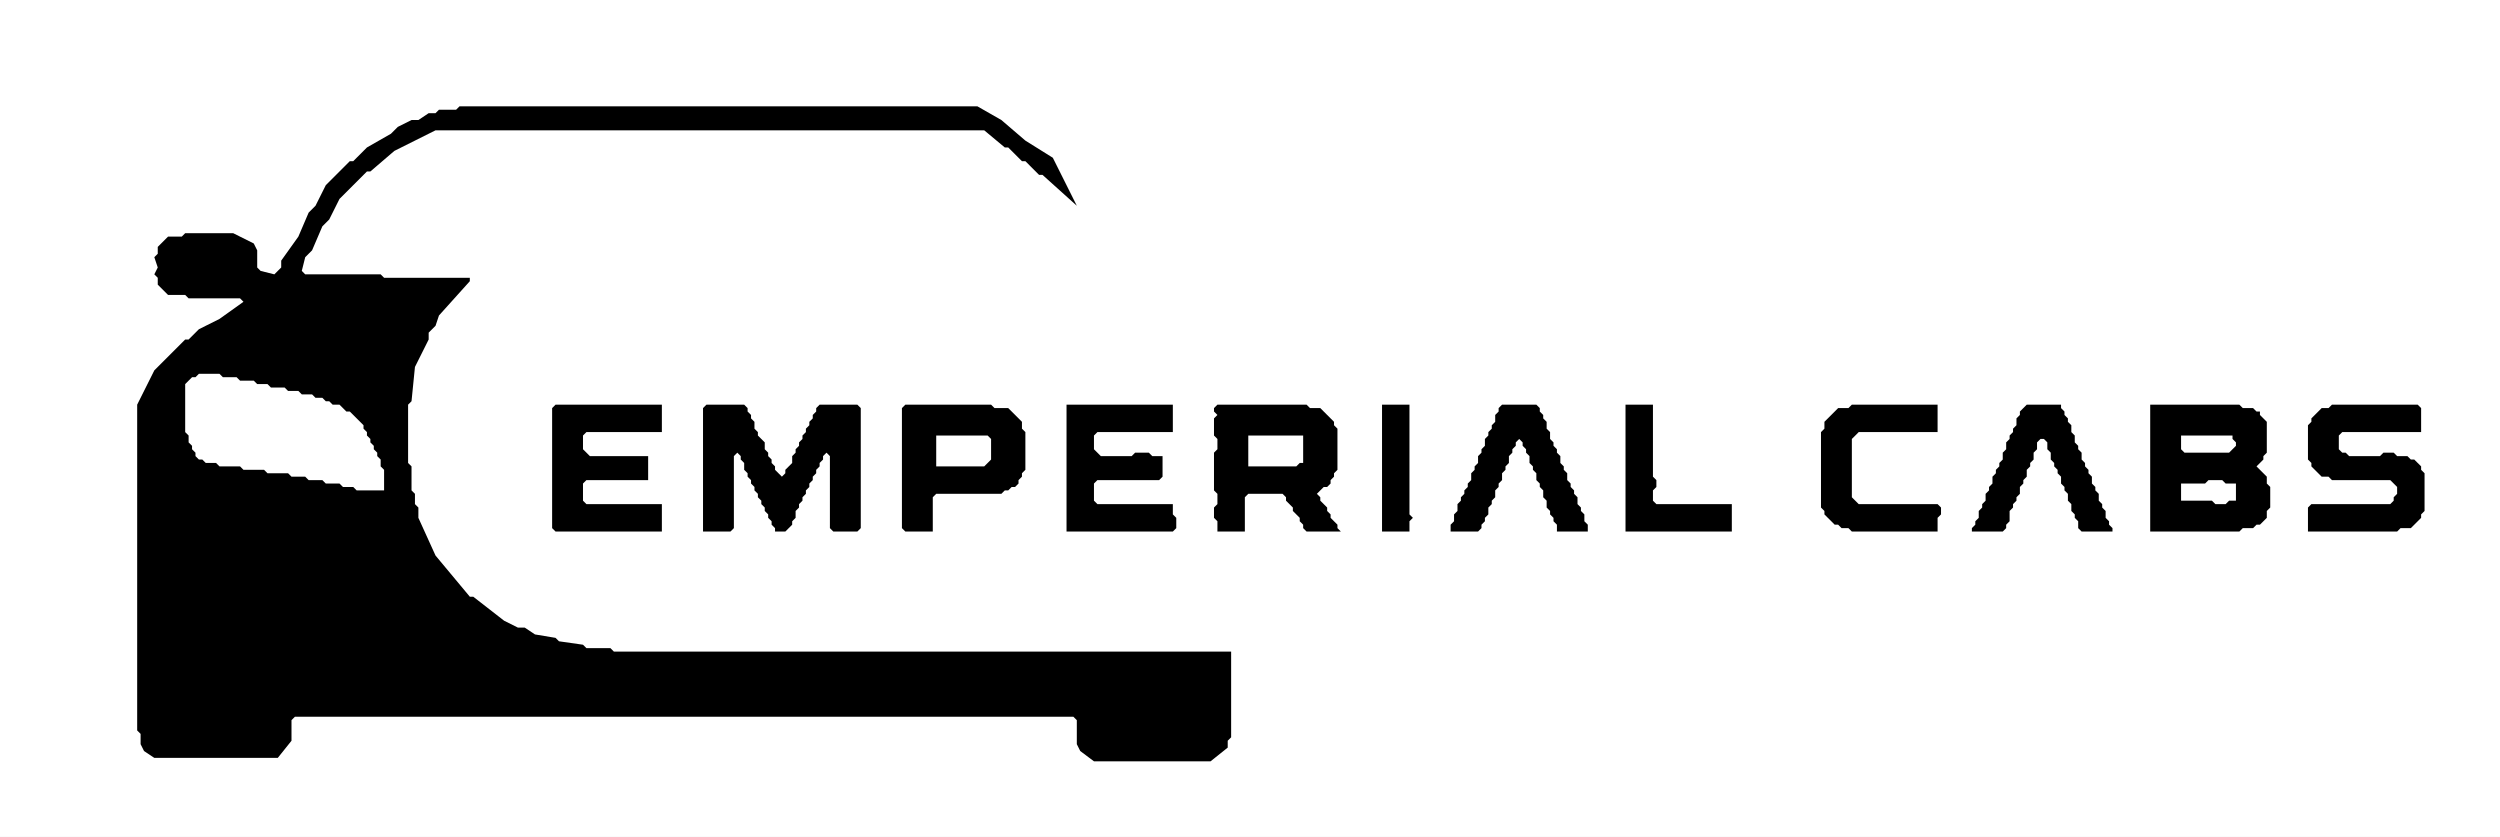
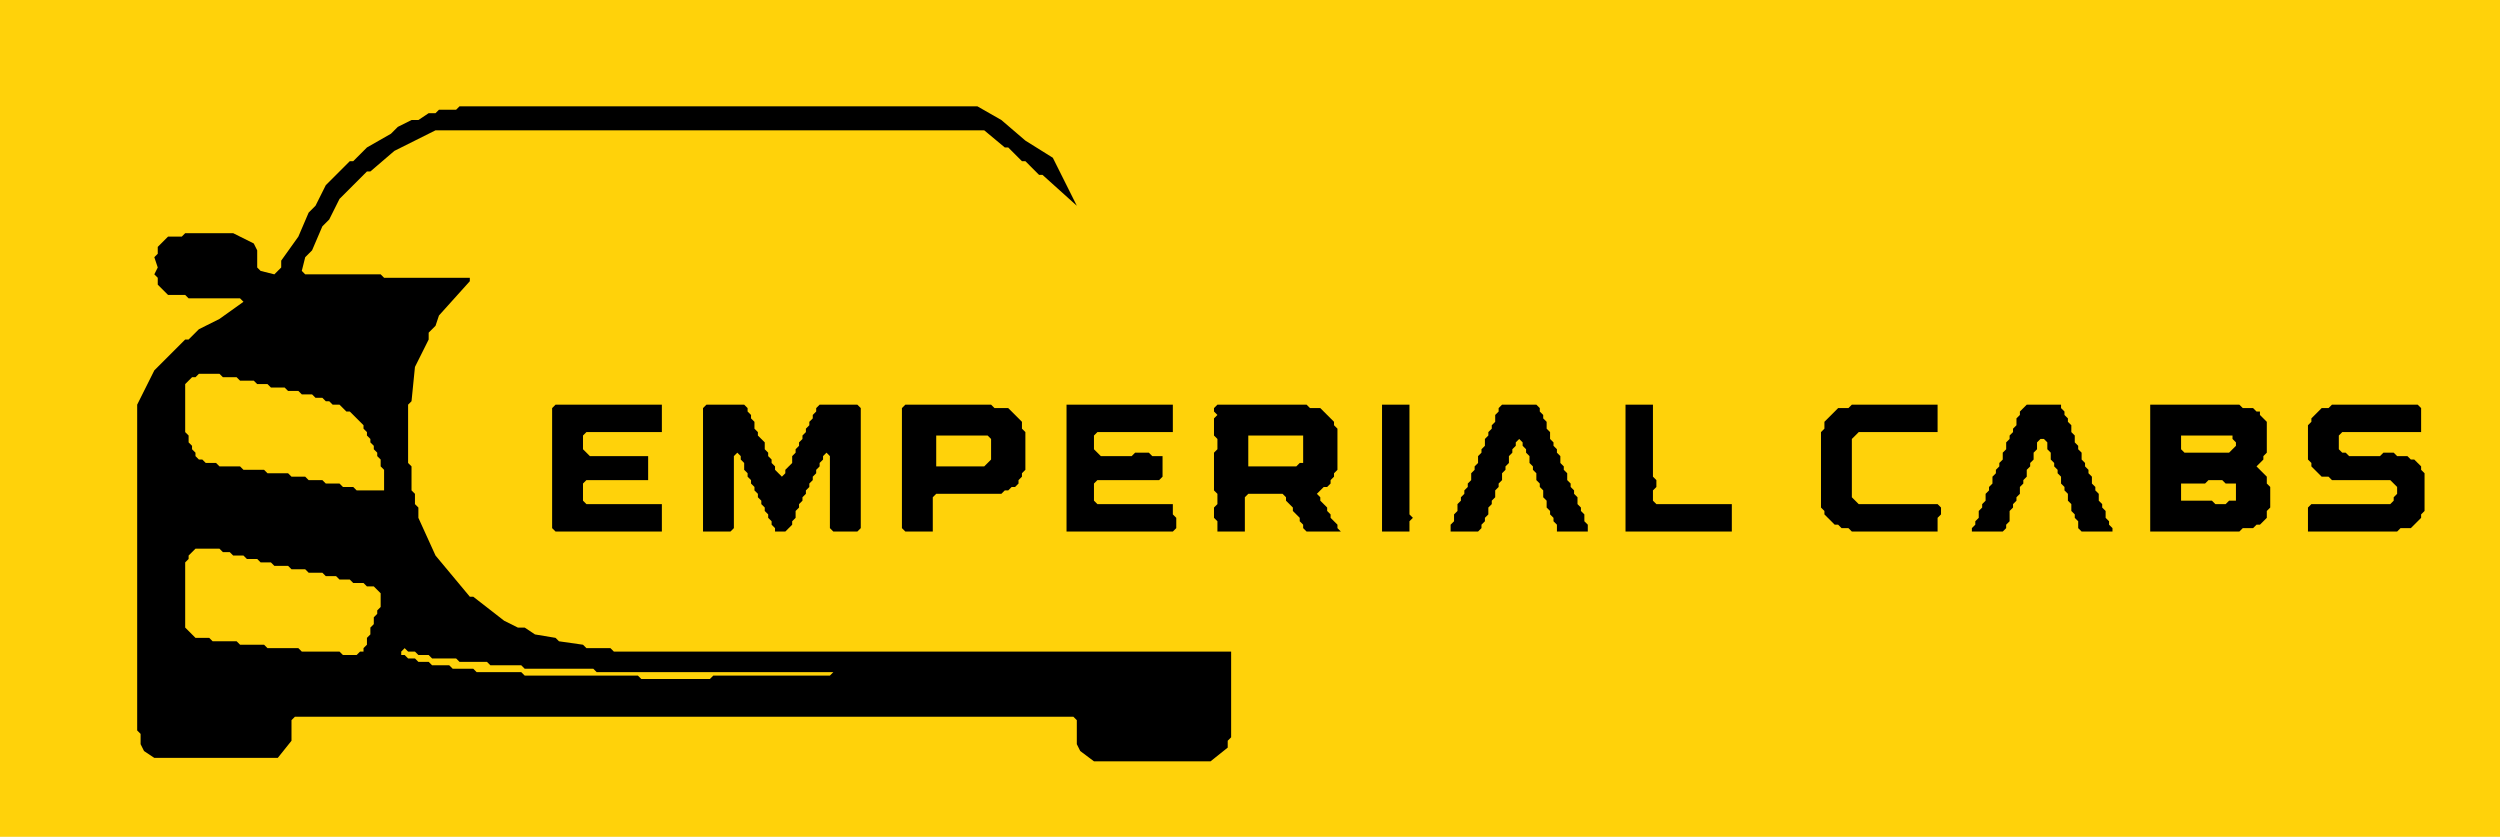
<svg xmlns="http://www.w3.org/2000/svg" viewBox="0 0 729 244" width="729" height="244">
-   <rect width="100%" height="100%" fill="#FFFFFF" />
+   <rect width="100%" height="100%" fill="#FFD20A" />
  <g fill="#000000" fill-rule="evenodd" clip-rule="evenodd">
    <path d="M 57 165 L 57 180 L 58 181 L 58 182 L 59 183 L 61 183 L 62 184 L 70 184 L 71 185 L 80 185 L 81 186 L 89 186 L 90 187 L 97 187 L 98 188 L 102 188 L 103 187 L 104 187 L 104 186 L 105 185 L 105 184 L 106 183 L 106 181 L 107 180 L 107 179 L 108 178 L 108 173 L 106 173 L 105 172 L 101 172 L 100 171 L 95 171 L 94 170 L 89 170 L 88 169 L 85 169 L 84 168 L 81 168 L 80 167 L 76 167 L 75 166 L 72 166 L 71 165 L 68 165 L 67 164 L 63 164 L 62 163 L 60 163 L 59 164 L 58 164 Z" />
    <path d="M 677 119 L 674 122 L 674 123 L 673 124 L 673 134 L 674 135 L 674 136 L 677 139 L 679 139 L 680 140 L 697 140 L 699 142 L 699 144 L 698 145 L 698 146 L 697 147 L 674 147 L 673 148 L 673 155 L 699 155 L 700 154 L 703 154 L 706 151 L 706 150 L 707 149 L 707 138 L 706 137 L 706 136 L 704 134 L 703 134 L 702 133 L 699 133 L 698 132 L 695 132 L 694 133 L 685 133 L 684 132 L 683 132 L 682 131 L 682 127 L 683 126 L 706 126 L 706 119 L 705 118 L 680 118 L 679 119 Z" />
    <path d="M 627 118 L 627 155 L 653 155 L 654 154 L 657 154 L 658 153 L 659 153 L 661 151 L 661 149 L 662 148 L 662 142 L 661 141 L 661 139 L 658 136 L 660 134 L 660 133 L 661 132 L 661 123 L 659 121 L 659 120 L 658 120 L 657 119 L 654 119 L 653 118 Z" />
    <path d="M 635 141 L 636 140 L 652 140 L 653 141 L 653 146 L 652 147 L 636 147 L 635 146 Z" />
    <path d="M 635 127 L 636 126 L 651 126 L 652 127 L 652 128 L 653 129 L 653 130 L 650 133 L 637 133 L 635 131 Z" />
    <path d="M 591 118 L 589 120 L 589 121 L 588 122 L 588 124 L 587 125 L 587 126 L 586 127 L 586 128 L 585 129 L 585 131 L 584 132 L 584 134 L 583 135 L 583 136 L 582 137 L 582 138 L 581 139 L 581 141 L 580 142 L 580 143 L 579 144 L 579 146 L 578 147 L 578 148 L 577 149 L 577 151 L 576 152 L 576 153 L 575 154 L 575 155 L 584 155 L 585 154 L 585 153 L 586 152 L 586 149 L 587 148 L 587 147 L 588 146 L 588 145 L 589 144 L 589 142 L 590 141 L 590 140 L 591 139 L 591 137 L 592 136 L 592 135 L 593 134 L 593 132 L 594 131 L 594 129 L 595 128 L 596 128 L 597 129 L 597 131 L 598 132 L 598 134 L 599 135 L 599 136 L 600 137 L 600 138 L 601 139 L 601 141 L 602 142 L 602 143 L 603 144 L 603 146 L 604 147 L 604 149 L 605 150 L 605 151 L 606 152 L 606 154 L 607 155 L 616 155 L 616 154 L 615 153 L 615 152 L 614 151 L 614 149 L 613 148 L 613 147 L 612 146 L 612 144 L 611 143 L 611 142 L 610 141 L 610 139 L 609 138 L 609 137 L 608 136 L 608 135 L 607 134 L 607 132 L 606 131 L 606 130 L 605 129 L 605 127 L 604 126 L 604 124 L 603 123 L 603 122 L 602 121 L 602 120 L 601 119 L 601 118 Z" />
    <path d="M 536 119 L 532 123 L 532 125 L 531 126 L 531 148 L 532 149 L 532 150 L 535 153 L 536 153 L 537 154 L 539 154 L 540 155 L 565 155 L 565 151 L 566 150 L 566 148 L 565 147 L 542 147 L 540 145 L 540 128 L 542 126 L 565 126 L 565 118 L 540 118 L 539 119 Z" />
    <path d="M 474 118 L 474 155 L 505 155 L 505 147 L 483 147 L 482 146 L 482 143 L 483 142 L 483 140 L 482 139 L 482 118 Z" />
    <path d="M 438 118 L 437 119 L 437 120 L 436 121 L 436 123 L 435 124 L 435 125 L 434 126 L 434 127 L 433 128 L 433 130 L 432 131 L 432 132 L 431 133 L 431 135 L 430 136 L 430 137 L 429 138 L 429 140 L 428 141 L 428 142 L 427 143 L 427 144 L 426 145 L 426 146 L 425 147 L 425 149 L 424 150 L 424 152 L 423 153 L 423 155 L 431 155 L 432 154 L 432 153 L 433 152 L 433 151 L 434 150 L 434 148 L 435 147 L 435 146 L 436 145 L 436 143 L 437 142 L 437 141 L 438 140 L 438 138 L 439 137 L 439 136 L 440 135 L 440 133 L 441 132 L 441 131 L 442 130 L 442 129 L 443 128 L 444 129 L 444 130 L 445 131 L 445 132 L 446 133 L 446 135 L 447 136 L 447 137 L 448 138 L 448 140 L 449 141 L 449 142 L 450 143 L 450 145 L 451 146 L 451 148 L 452 149 L 452 150 L 453 151 L 453 152 L 454 153 L 454 155 L 463 155 L 463 153 L 462 152 L 462 150 L 461 149 L 461 148 L 460 147 L 460 145 L 459 144 L 459 143 L 458 142 L 458 141 L 457 140 L 457 138 L 456 137 L 456 136 L 455 135 L 455 133 L 454 132 L 454 131 L 453 130 L 453 129 L 452 128 L 452 126 L 451 125 L 451 123 L 450 122 L 450 121 L 449 120 L 449 119 L 448 118 Z" />
    <path d="M 403 118 L 403 155 L 411 155 L 411 152 L 412 151 L 411 150 L 411 118 Z" />
    <path d="M 355 118 L 354 119 L 354 120 L 355 121 L 354 122 L 354 127 L 355 128 L 355 131 L 354 132 L 354 143 L 355 144 L 355 147 L 354 148 L 354 151 L 355 152 L 355 155 L 363 155 L 363 145 L 364 144 L 374 144 L 375 145 L 375 146 L 377 148 L 377 149 L 379 151 L 379 152 L 380 153 L 380 154 L 381 155 L 391 155 L 390 154 L 390 153 L 388 151 L 388 150 L 387 149 L 387 148 L 385 146 L 385 145 L 384 144 L 386 142 L 387 142 L 388 141 L 388 140 L 389 139 L 389 138 L 390 137 L 390 125 L 389 124 L 389 123 L 385 119 L 382 119 L 381 118 Z" />
    <path d="M 363 127 L 364 126 L 379 126 L 381 128 L 381 135 L 380 136 L 379 136 L 378 137 L 364 137 L 363 136 Z" />
    <path d="M 311 118 L 311 155 L 342 155 L 343 154 L 343 151 L 342 150 L 342 147 L 320 147 L 319 146 L 319 141 L 320 140 L 338 140 L 339 139 L 339 133 L 336 133 L 335 132 L 331 132 L 330 133 L 321 133 L 319 131 L 319 127 L 320 126 L 342 126 L 342 118 Z" />
    <path d="M 263 119 L 263 154 L 264 155 L 272 155 L 272 145 L 273 144 L 292 144 L 293 143 L 294 143 L 295 142 L 296 142 L 297 141 L 297 140 L 298 139 L 298 138 L 299 137 L 299 126 L 298 125 L 298 123 L 294 119 L 290 119 L 289 118 L 264 118 Z" />
    <path d="M 272 127 L 273 126 L 288 126 L 290 128 L 290 134 L 287 137 L 273 137 L 272 136 Z" />
    <path d="M 205 119 L 205 155 L 213 155 L 214 154 L 214 133 L 215 132 L 216 133 L 216 134 L 217 135 L 217 137 L 218 138 L 218 139 L 219 140 L 219 141 L 220 142 L 220 143 L 221 144 L 221 145 L 222 146 L 222 147 L 223 148 L 223 149 L 224 150 L 224 151 L 225 152 L 225 153 L 226 154 L 226 155 L 229 155 L 231 153 L 231 152 L 232 151 L 232 149 L 233 148 L 233 147 L 234 146 L 234 145 L 235 144 L 235 143 L 236 142 L 236 141 L 237 140 L 237 139 L 238 138 L 238 137 L 239 136 L 239 135 L 240 134 L 240 133 L 241 132 L 242 133 L 242 154 L 243 155 L 250 155 L 251 154 L 251 119 L 250 118 L 239 118 L 238 119 L 238 120 L 237 121 L 237 122 L 236 123 L 236 124 L 235 125 L 235 126 L 234 127 L 234 128 L 233 129 L 233 130 L 232 131 L 232 132 L 231 133 L 231 135 L 229 137 L 229 138 L 228 139 L 226 137 L 226 136 L 225 135 L 225 134 L 224 133 L 224 132 L 223 131 L 223 129 L 221 127 L 221 126 L 220 125 L 220 123 L 219 122 L 219 121 L 218 120 L 218 119 L 217 118 L 206 118 Z" />
    <path d="M 162 118 L 161 119 L 161 154 L 162 155 L 193 155 L 193 147 L 171 147 L 170 146 L 170 141 L 171 140 L 189 140 L 189 133 L 172 133 L 170 131 L 170 127 L 171 126 L 193 126 L 193 118 Z" />
    <path d="M 46 72 L 46 74 L 45 75 L 46 78 L 45 80 L 46 81 L 46 83 L 49 86 L 54 86 L 55 87 L 70 87 L 71 88 L 64 93 L 58 96 L 55 99 L 54 99 L 45 108 L 40 118 L 40 213 L 41 214 L 41 217 L 42 219 L 45 221 L 81 221 L 85 216 L 85 210 L 86 209 L 313 209 L 314 210 L 314 217 L 315 219 L 319 222 L 353 222 L 358 218 L 358 216 L 359 215 L 359 190 L 179 190 L 178 189 L 171 189 L 170 188 L 163 187 L 162 186 L 156 185 L 153 183 L 151 183 L 147 181 L 138 174 L 137 174 L 127 162 L 122 151 L 122 148 L 121 147 L 121 144 L 120 143 L 120 136 L 119 135 L 119 118 L 120 117 L 121 107 L 125 99 L 125 97 L 127 95 L 128 92 L 137 82 L 137 81 L 112 81 L 111 80 L 89 80 L 88 79 L 89 75 L 91 73 L 94 66 L 96 64 L 99 58 L 107 50 L 108 50 L 115 44 L 127 38 L 287 38 L 293 43 L 294 43 L 298 47 L 299 47 L 303 51 L 304 51 L 314 60 L 307 46 L 299 41 L 292 35 L 285 31 L 134 31 L 133 32 L 128 32 L 127 33 L 125 33 L 122 35 L 120 35 L 116 37 L 114 39 L 107 43 L 103 47 L 102 47 L 95 54 L 92 60 L 90 62 L 87 69 L 82 76 L 82 78 L 80 80 L 76 79 L 75 78 L 75 73 L 74 71 L 68 68 L 54 68 L 53 69 L 49 69 Z" />
    <path d="M 116 190 L 118 188 L 119 189 L 120 189 L 121 190 L 124 190 L 125 191 L 132 191 L 133 192 L 141 192 L 142 193 L 151 193 L 152 194 L 170 194 L 171 195 L 250 195 L 251 196 L 250 197 L 240 197 L 239 198 L 156 198 L 155 197 L 140 197 L 139 196 L 132 196 L 131 195 L 126 195 L 125 194 L 122 194 L 121 193 L 119 193 L 118 192 L 117 192 L 116 191 Z" />
    <path d="M 54 162 L 57 159 L 63 159 L 64 160 L 67 160 L 68 161 L 71 161 L 72 162 L 75 162 L 76 163 L 79 163 L 80 164 L 83 164 L 84 165 L 88 165 L 89 166 L 94 166 L 95 167 L 98 167 L 99 168 L 102 168 L 103 169 L 106 169 L 107 170 L 109 170 L 112 173 L 112 176 L 111 177 L 111 179 L 110 180 L 110 182 L 109 183 L 109 184 L 108 185 L 108 188 L 107 189 L 107 190 L 106 191 L 105 191 L 104 192 L 101 192 L 100 191 L 92 191 L 91 190 L 78 190 L 77 189 L 70 189 L 69 188 L 62 188 L 61 187 L 57 187 L 53 183 L 53 164 L 54 163 Z" />
    <path d="M 53 112 L 56 109 L 57 109 L 58 108 L 64 108 L 65 109 L 69 109 L 70 110 L 74 110 L 75 111 L 78 111 L 79 112 L 82 112 L 83 113 L 86 113 L 87 114 L 91 114 L 92 115 L 94 115 L 95 116 L 96 116 L 97 117 L 98 117 L 99 118 L 100 118 L 101 119 L 102 119 L 106 123 L 106 124 L 108 126 L 108 127 L 109 128 L 109 129 L 110 130 L 110 131 L 111 132 L 111 133 L 112 134 L 112 136 L 113 137 L 113 143 L 112 144 L 104 144 L 103 143 L 100 143 L 99 142 L 95 142 L 94 141 L 90 141 L 89 140 L 85 140 L 84 139 L 78 139 L 77 138 L 71 138 L 70 137 L 64 137 L 63 136 L 60 136 L 58 134 L 57 134 L 56 133 L 56 132 L 55 131 L 55 130 L 54 129 L 54 126 L 53 125 Z" />
  </g>
-   <g fill="#000000" fill-rule="evenodd" clip-rule="evenodd">
+   <g fill="#FFD20A" fill-rule="evenodd" clip-rule="evenodd">
    <path d="M 117 190 L 117 191 L 118 191 L 119 192 L 121 192 L 122 193 L 125 193 L 126 194 L 131 194 L 132 195 L 138 195 L 139 196 L 152 196 L 153 197 L 186 197 L 187 198 L 207 198 L 208 197 L 242 197 L 243 196 L 249 196 L 174 196 L 173 195 L 153 195 L 152 194 L 143 194 L 142 193 L 134 193 L 133 192 L 126 192 L 125 191 L 122 191 L 121 190 L 119 190 L 118 189 Z" />
    <path d="M 55 162 L 55 163 L 54 164 L 54 183 L 57 186 L 61 186 L 62 187 L 69 187 L 70 188 L 77 188 L 78 189 L 87 189 L 88 190 L 99 190 L 100 191 L 104 191 L 105 190 L 106 190 L 106 189 L 107 188 L 107 186 L 108 185 L 108 183 L 109 182 L 109 180 L 110 179 L 110 178 L 111 177 L 111 173 L 109 171 L 107 171 L 106 170 L 103 170 L 102 169 L 99 169 L 98 168 L 95 168 L 94 167 L 90 167 L 89 166 L 85 166 L 84 165 L 80 165 L 79 164 L 76 164 L 75 163 L 72 163 L 71 162 L 68 162 L 67 161 L 65 161 L 64 160 L 57 160 Z" />
    <path d="M 56 166 L 57 165 L 57 164 L 58 163 L 67 163 L 68 164 L 71 164 L 72 165 L 75 165 L 76 166 L 79 166 L 80 167 L 84 167 L 85 168 L 88 168 L 89 169 L 93 169 L 94 170 L 100 170 L 101 171 L 105 171 L 106 172 L 107 172 L 109 174 L 109 177 L 108 178 L 108 180 L 107 181 L 107 182 L 106 183 L 106 185 L 105 186 L 105 187 L 104 188 L 103 188 L 102 189 L 99 189 L 98 188 L 90 188 L 89 187 L 82 187 L 81 186 L 73 186 L 72 185 L 63 185 L 62 184 L 59 184 L 57 182 L 57 181 L 56 180 Z" />
-   </g>
-   <g fill="#FFFFFF" fill-rule="evenodd" clip-rule="evenodd">
    <path d="M 652 141 L 649 141 L 648 140 L 644 140 L 643 141 L 636 141 L 636 146 L 645 146 L 646 147 L 649 147 L 650 146 L 652 146 Z" />
    <path d="M 636 127 L 636 131 L 637 132 L 650 132 L 652 130 L 652 129 L 651 128 L 651 127 Z" />
    <path d="M 364 127 L 364 136 L 378 136 L 379 135 L 380 135 L 380 127 Z" />
    <path d="M 273 127 L 273 136 L 287 136 L 289 134 L 289 128 L 288 127 Z" />
    <path d="M 54 112 L 54 126 L 55 127 L 55 129 L 56 130 L 56 131 L 57 132 L 57 133 L 58 134 L 59 134 L 60 135 L 63 135 L 64 136 L 70 136 L 71 137 L 77 137 L 78 138 L 84 138 L 85 139 L 89 139 L 90 140 L 94 140 L 95 141 L 99 141 L 100 142 L 103 142 L 104 143 L 112 143 L 112 137 L 111 136 L 111 134 L 110 133 L 110 132 L 109 131 L 109 130 L 108 129 L 108 128 L 107 127 L 107 126 L 106 125 L 106 124 L 102 120 L 101 120 L 99 118 L 97 118 L 96 117 L 95 117 L 94 116 L 92 116 L 91 115 L 88 115 L 87 114 L 84 114 L 83 113 L 79 113 L 78 112 L 75 112 L 74 111 L 70 111 L 69 110 L 65 110 L 64 109 L 58 109 L 57 110 L 56 110 Z" />
  </g>
</svg>
